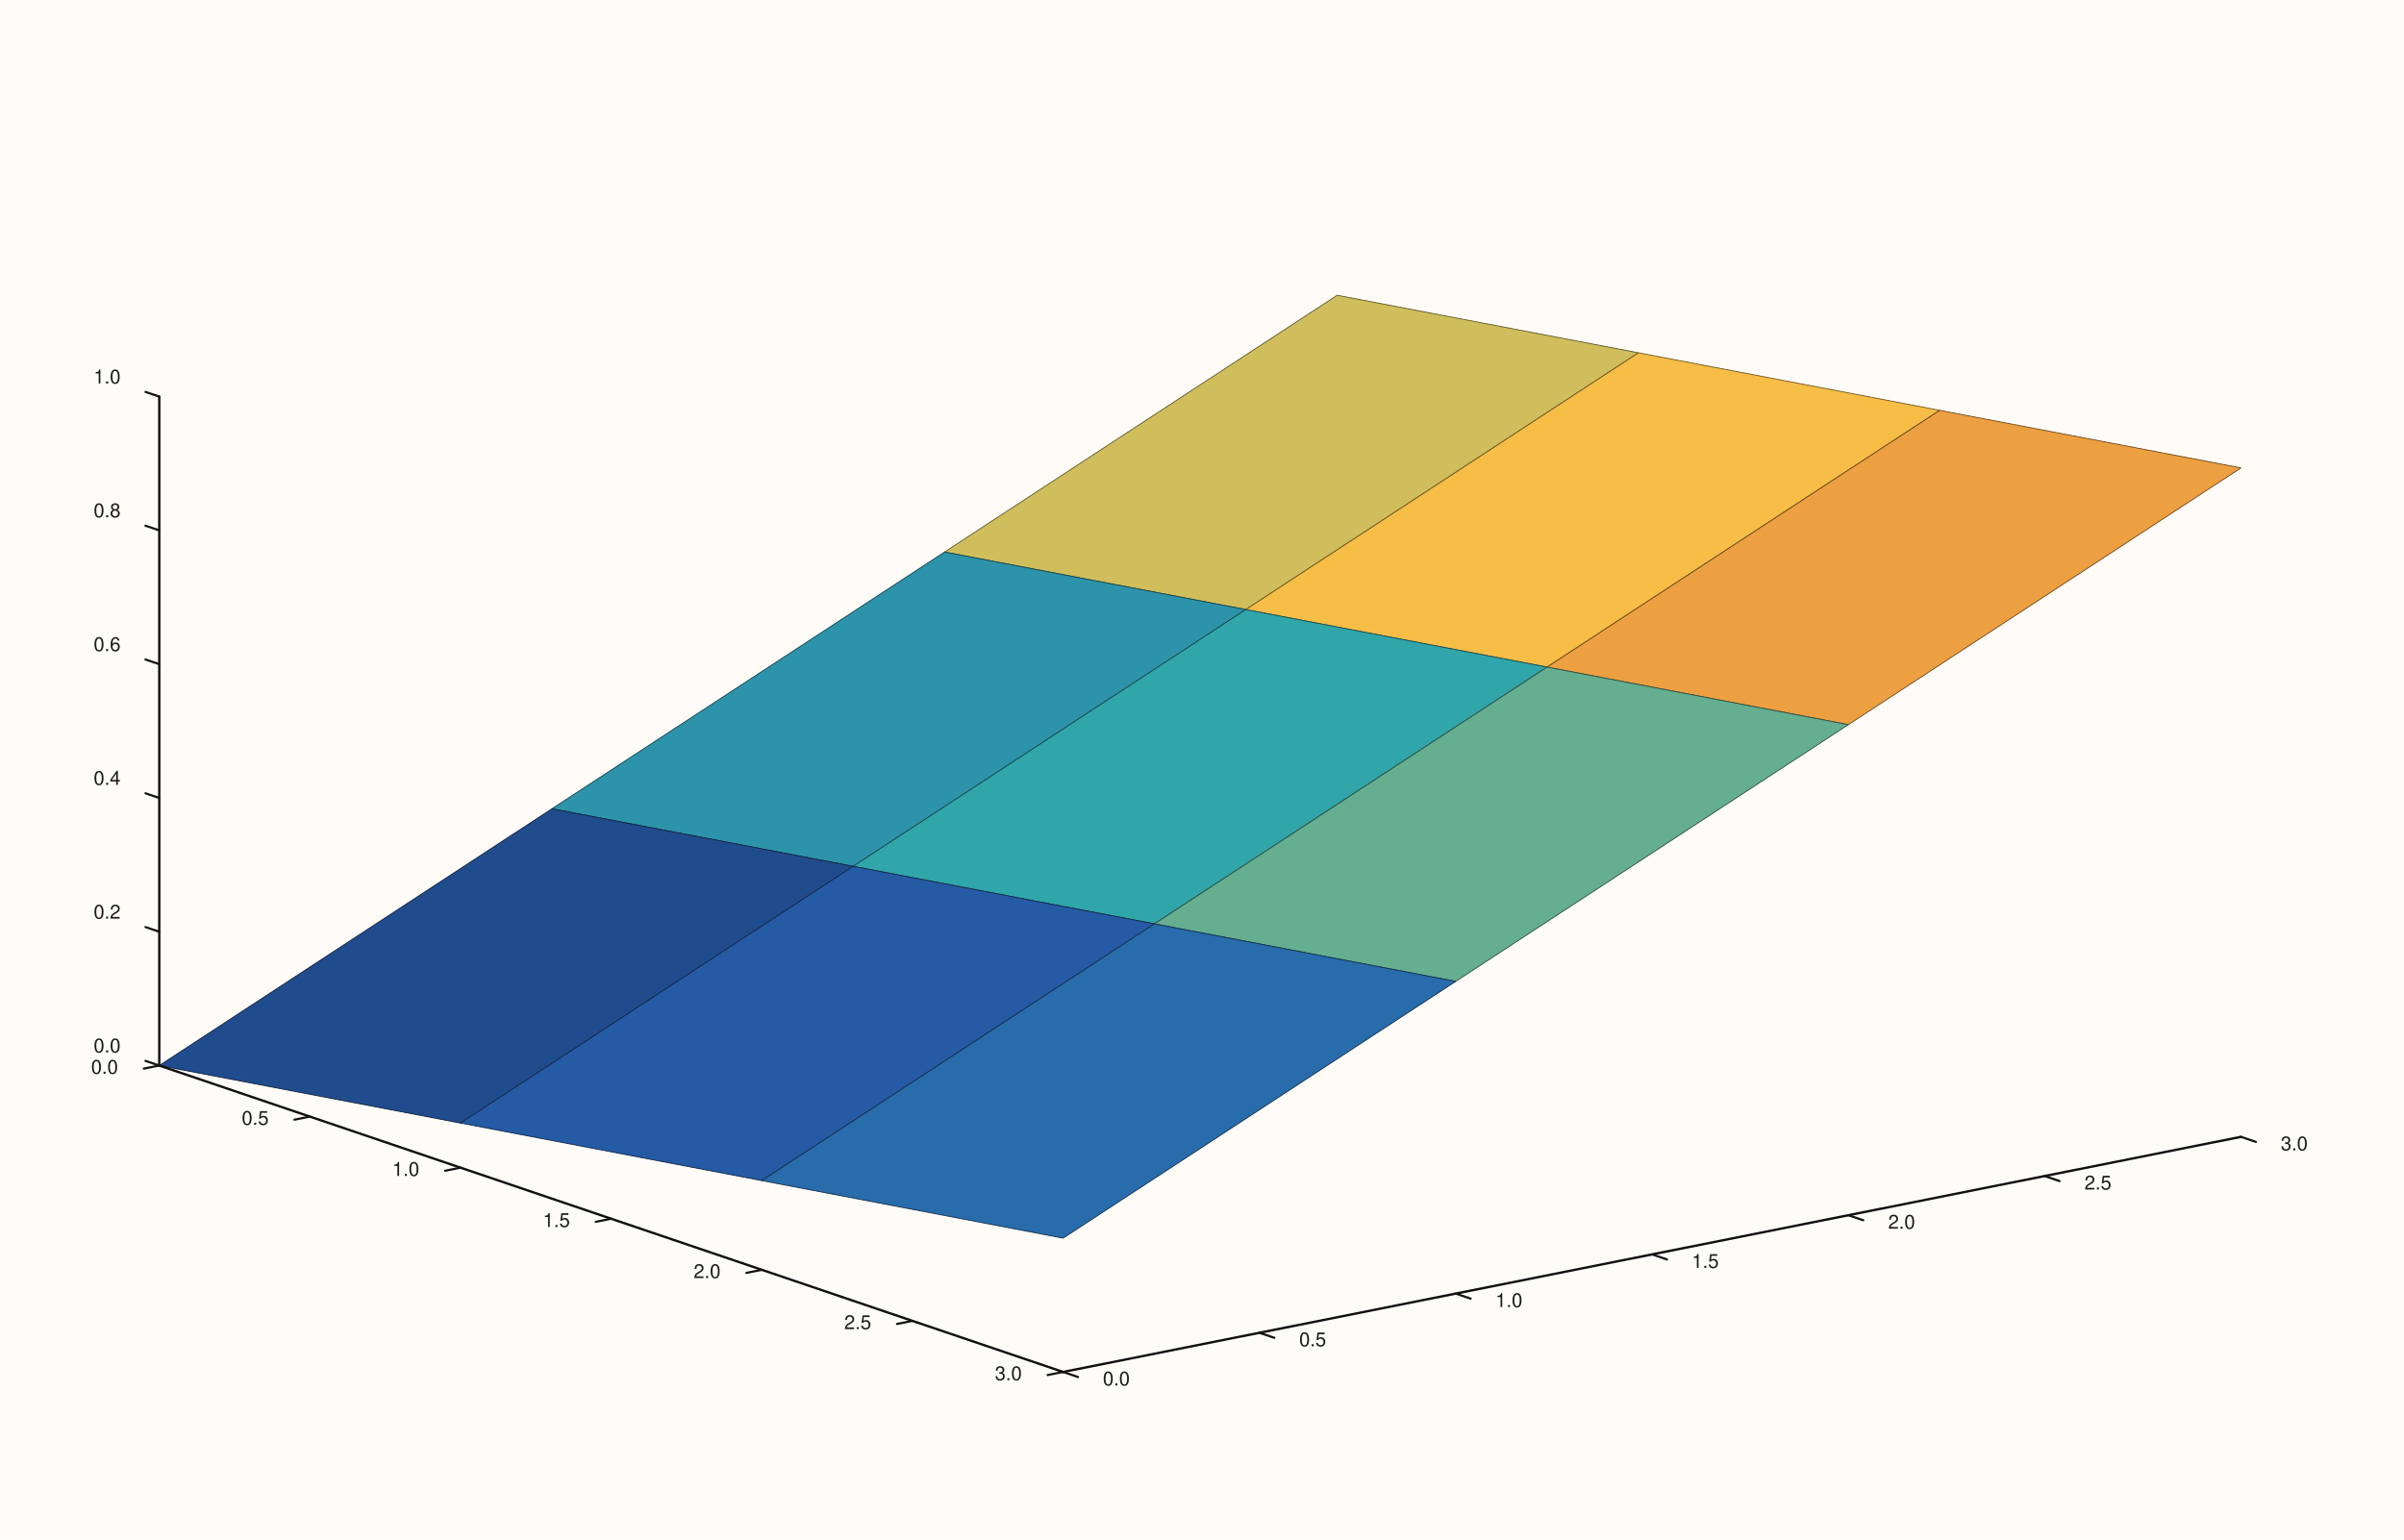
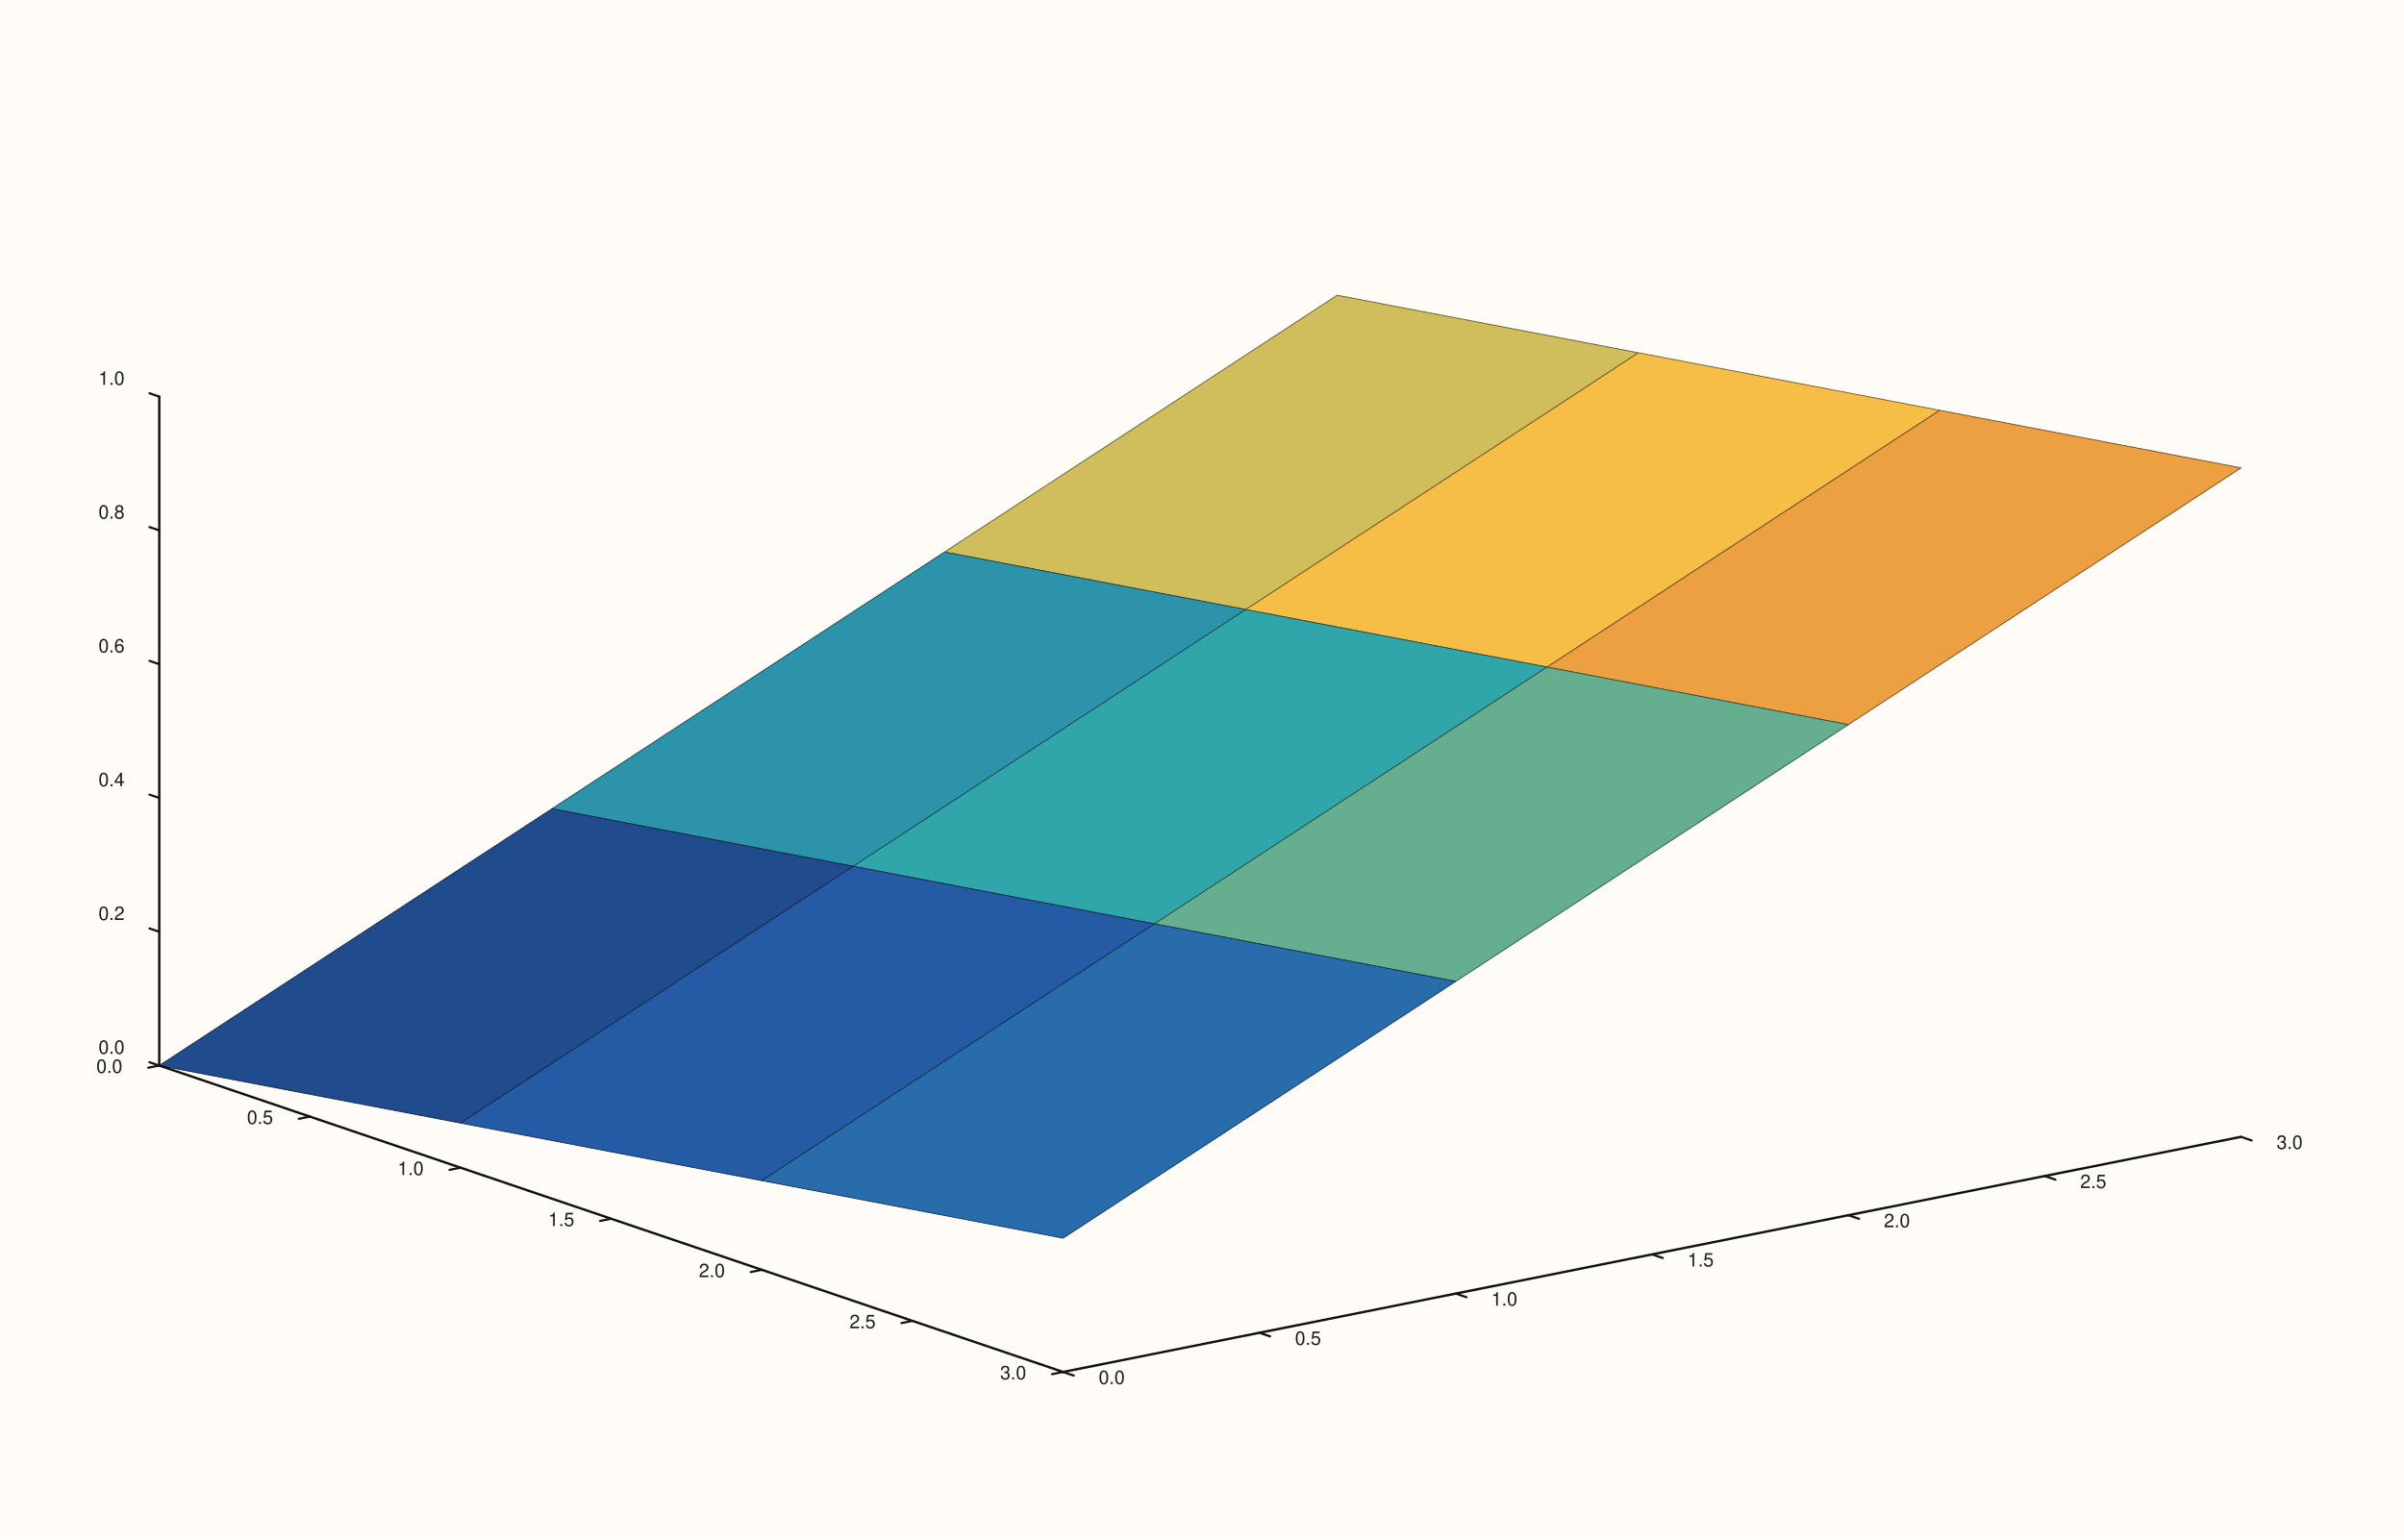
<svg xmlns="http://www.w3.org/2000/svg" width="1280" height="820" viewBox="0 0 1280 820">
  <rect x="0" y="0" width="1280" height="820" fill="rgb(255,252,248)" fill-opacity="1" />
  <path d="M 0 0 L 1280 0 L 1280 820 L 0 820 Z" stroke="none" fill="rgb(255,252,248)" fill-opacity="1" stroke-linejoin="round" stroke-linecap="round" />
  <path d="M 28 28 L 1252 28 L 1252 792 L 28 792 Z" stroke="none" fill="rgb(255,252,248)" fill-opacity="1" stroke-linejoin="round" stroke-linecap="round" />
  <path d="M 502.908 294.013 L 663.321 324.66 L 872.375 187.905 L 711.962 157.259 Z" stroke="rgb(94,86,41)" stroke-opacity="1" stroke-width="0.45" fill="rgb(208,190,92)" fill-opacity="1" stroke-linejoin="round" stroke-linecap="round" />
  <path d="M 293.854 430.767 L 454.267 461.414 L 663.321 324.66 L 502.908 294.013 Z" stroke="rgb(20,66,77)" stroke-opacity="1" stroke-width="0.45" fill="rgb(45,147,170)" fill-opacity="1" stroke-linejoin="round" stroke-linecap="round" />
  <path d="M 84.8 567.522 L 245.213 598.168 L 454.267 461.414 L 293.854 430.767 Z" stroke="rgb(15,34,63)" stroke-opacity="1" stroke-width="0.45" fill="rgb(32,76,141)" fill-opacity="1" stroke-linejoin="round" stroke-linecap="round" />
  <path d="M 663.321 324.66 L 823.733 355.306 L 1032.787 218.552 L 872.375 187.905 Z" stroke="rgb(111,85,32)" stroke-opacity="1" stroke-width="0.45" fill="rgb(246,189,71)" fill-opacity="1" stroke-linejoin="round" stroke-linecap="round" />
  <path d="M 454.267 461.414 L 614.679 492.06 L 823.733 355.306 L 663.321 324.66 Z" stroke="rgb(22,75,77)" stroke-opacity="1" stroke-width="0.45" fill="rgb(48,166,170)" fill-opacity="1" stroke-linejoin="round" stroke-linecap="round" />
  <path d="M 245.213 598.168 L 405.625 628.814 L 614.679 492.06 L 454.267 461.414 Z" stroke="rgb(17,40,74)" stroke-opacity="1" stroke-width="0.45" fill="rgb(37,90,165)" fill-opacity="1" stroke-linejoin="round" stroke-linecap="round" />
  <path d="M 823.733 355.306 L 984.146 385.953 L 1193.2 249.198 L 1032.787 218.552 Z" stroke="rgb(107,72,29)" stroke-opacity="1" stroke-width="0.45" fill="rgb(237,160,65)" fill-opacity="1" stroke-linejoin="round" stroke-linecap="round" />
  <path d="M 614.679 492.06 L 775.092 522.707 L 984.146 385.953 L 823.733 355.306 Z" stroke="rgb(46,78,65)" stroke-opacity="1" stroke-width="0.45" fill="rgb(101,174,144)" fill-opacity="1" stroke-linejoin="round" stroke-linecap="round" />
  <path d="M 405.625 628.814 L 566.038 659.461 L 775.092 522.707 L 614.679 492.06 Z" stroke="rgb(18,48,77)" stroke-opacity="1" stroke-width="0.45" fill="rgb(40,108,171)" fill-opacity="1" stroke-linejoin="round" stroke-linecap="round" />
  <path d="M 84.8 567.522 L 566.038 730.72 " stroke="rgb(16,16,14)" stroke-opacity="1" stroke-width="1.25" fill="none" stroke-linejoin="round" stroke-linecap="round" />
  <path d="M 566.038 730.72 L 1193.2 605.494 " stroke="rgb(16,16,14)" stroke-opacity="1" stroke-width="1.25" fill="none" stroke-linejoin="round" stroke-linecap="round" />
  <path d="M 84.8 567.522 L 84.8 211.226 " stroke="rgb(16,16,14)" stroke-opacity="1" stroke-width="1.25" fill="none" stroke-linejoin="round" stroke-linecap="round" />
-   <path d="M 84.8 567.522 L 76.581 569.163 " stroke="rgb(20,19,18)" stroke-opacity="1" stroke-width="1.16" fill="none" stroke-linejoin="round" stroke-linecap="round" />
-   <text x="62.852" y="571.904" font-family="Helvetica, Arial, sans-serif" font-size="10.316" fill="rgb(28,27,25)" fill-opacity="1" text-anchor="end">0.0</text>
-   <path d="M 165.006 594.721 L 156.787 596.362 " stroke="rgb(20,19,18)" stroke-opacity="1" stroke-width="1.16" fill="none" stroke-linejoin="round" stroke-linecap="round" />
-   <text x="143.058" y="599.104" font-family="Helvetica, Arial, sans-serif" font-size="10.316" fill="rgb(28,27,25)" fill-opacity="1" text-anchor="end">0.5</text>
-   <path d="M 245.213 621.921 L 236.994 623.562 " stroke="rgb(20,19,18)" stroke-opacity="1" stroke-width="1.16" fill="none" stroke-linejoin="round" stroke-linecap="round" />
-   <text x="223.265" y="626.303" font-family="Helvetica, Arial, sans-serif" font-size="10.316" fill="rgb(28,27,25)" fill-opacity="1" text-anchor="end">1.0</text>
-   <path d="M 325.419 649.121 L 317.2 650.762 " stroke="rgb(20,19,18)" stroke-opacity="1" stroke-width="1.16" fill="none" stroke-linejoin="round" stroke-linecap="round" />
-   <text x="303.471" y="653.503" font-family="Helvetica, Arial, sans-serif" font-size="10.316" fill="rgb(28,27,25)" fill-opacity="1" text-anchor="end">1.5</text>
-   <path d="M 405.625 676.321 L 397.406 677.962 " stroke="rgb(20,19,18)" stroke-opacity="1" stroke-width="1.16" fill="none" stroke-linejoin="round" stroke-linecap="round" />
-   <text x="383.677" y="680.703" font-family="Helvetica, Arial, sans-serif" font-size="10.316" fill="rgb(28,27,25)" fill-opacity="1" text-anchor="end">2.0</text>
-   <path d="M 485.832 703.52 L 477.613 705.161 " stroke="rgb(20,19,18)" stroke-opacity="1" stroke-width="1.16" fill="none" stroke-linejoin="round" stroke-linecap="round" />
-   <text x="463.884" y="707.903" font-family="Helvetica, Arial, sans-serif" font-size="10.316" fill="rgb(28,27,25)" fill-opacity="1" text-anchor="end">2.5</text>
-   <path d="M 566.038 730.72 L 557.819 732.361 " stroke="rgb(20,19,18)" stroke-opacity="1" stroke-width="1.16" fill="none" stroke-linejoin="round" stroke-linecap="round" />
-   <text x="544.09" y="735.102" font-family="Helvetica, Arial, sans-serif" font-size="10.316" fill="rgb(28,27,25)" fill-opacity="1" text-anchor="end">3.0</text>
-   <path d="M 566.038 730.72 L 573.976 733.412 " stroke="rgb(20,19,18)" stroke-opacity="1" stroke-width="1.16" fill="none" stroke-linejoin="round" stroke-linecap="round" />
-   <text x="587.234" y="737.908" font-family="Helvetica, Arial, sans-serif" font-size="10.316" fill="rgb(28,27,25)" fill-opacity="1" text-anchor="start">0.0</text>
-   <path d="M 670.565 709.849 L 678.503 712.541 " stroke="rgb(20,19,18)" stroke-opacity="1" stroke-width="1.16" fill="none" stroke-linejoin="round" stroke-linecap="round" />
-   <text x="691.761" y="717.037" font-family="Helvetica, Arial, sans-serif" font-size="10.316" fill="rgb(28,27,25)" fill-opacity="1" text-anchor="start">0.5</text>
-   <path d="M 775.092 688.978 L 783.029 691.67 " stroke="rgb(20,19,18)" stroke-opacity="1" stroke-width="1.16" fill="none" stroke-linejoin="round" stroke-linecap="round" />
-   <text x="796.288" y="696.166" font-family="Helvetica, Arial, sans-serif" font-size="10.316" fill="rgb(28,27,25)" fill-opacity="1" text-anchor="start">1.0</text>
-   <path d="M 879.619 668.107 L 887.557 670.798 " stroke="rgb(20,19,18)" stroke-opacity="1" stroke-width="1.16" fill="none" stroke-linejoin="round" stroke-linecap="round" />
-   <text x="900.815" y="675.295" font-family="Helvetica, Arial, sans-serif" font-size="10.316" fill="rgb(28,27,25)" fill-opacity="1" text-anchor="start">1.5</text>
-   <path d="M 984.146 647.236 L 992.083 649.927 " stroke="rgb(20,19,18)" stroke-opacity="1" stroke-width="1.16" fill="none" stroke-linejoin="round" stroke-linecap="round" />
-   <text x="1005.342" y="654.424" font-family="Helvetica, Arial, sans-serif" font-size="10.316" fill="rgb(28,27,25)" fill-opacity="1" text-anchor="start">2.0</text>
-   <path d="M 1088.673 626.365 L 1096.61 629.056 " stroke="rgb(20,19,18)" stroke-opacity="1" stroke-width="1.16" fill="none" stroke-linejoin="round" stroke-linecap="round" />
-   <text x="1109.869" y="633.553" font-family="Helvetica, Arial, sans-serif" font-size="10.316" fill="rgb(28,27,25)" fill-opacity="1" text-anchor="start">2.5</text>
-   <path d="M 1193.2 605.494 L 1201.137 608.185 " stroke="rgb(20,19,18)" stroke-opacity="1" stroke-width="1.16" fill="none" stroke-linejoin="round" stroke-linecap="round" />
-   <text x="1214.396" y="612.681" font-family="Helvetica, Arial, sans-serif" font-size="10.316" fill="rgb(28,27,25)" fill-opacity="1" text-anchor="start">3.0</text>
-   <path d="M 84.8 567.522 L 77.473 565.037 " stroke="rgb(20,19,18)" stroke-opacity="1" stroke-width="1.16" fill="none" stroke-linejoin="round" stroke-linecap="round" />
-   <text x="64.215" y="560.541" font-family="Helvetica, Arial, sans-serif" font-size="10.316" fill="rgb(28,27,25)" fill-opacity="1" text-anchor="end">0.0</text>
-   <path d="M 84.8 496.263 L 77.473 493.778 " stroke="rgb(20,19,18)" stroke-opacity="1" stroke-width="1.16" fill="none" stroke-linejoin="round" stroke-linecap="round" />
-   <text x="64.215" y="489.282" font-family="Helvetica, Arial, sans-serif" font-size="10.316" fill="rgb(28,27,25)" fill-opacity="1" text-anchor="end">0.2</text>
-   <path d="M 84.8 425.004 L 77.473 422.519 " stroke="rgb(20,19,18)" stroke-opacity="1" stroke-width="1.16" fill="none" stroke-linejoin="round" stroke-linecap="round" />
-   <text x="64.215" y="418.023" font-family="Helvetica, Arial, sans-serif" font-size="10.316" fill="rgb(28,27,25)" fill-opacity="1" text-anchor="end">0.4</text>
-   <path d="M 84.8 353.745 L 77.473 351.26 " stroke="rgb(20,19,18)" stroke-opacity="1" stroke-width="1.16" fill="none" stroke-linejoin="round" stroke-linecap="round" />
-   <text x="64.215" y="346.764" font-family="Helvetica, Arial, sans-serif" font-size="10.316" fill="rgb(28,27,25)" fill-opacity="1" text-anchor="end">0.6</text>
-   <path d="M 84.8 282.486 L 77.473 280.001 " stroke="rgb(20,19,18)" stroke-opacity="1" stroke-width="1.16" fill="none" stroke-linejoin="round" stroke-linecap="round" />
-   <text x="64.215" y="275.505" font-family="Helvetica, Arial, sans-serif" font-size="10.316" fill="rgb(28,27,25)" fill-opacity="1" text-anchor="end">0.8</text>
-   <path d="M 84.8 211.226 L 77.473 208.742 " stroke="rgb(20,19,18)" stroke-opacity="1" stroke-width="1.16" fill="none" stroke-linejoin="round" stroke-linecap="round" />
-   <text x="64.215" y="204.246" font-family="Helvetica, Arial, sans-serif" font-size="10.316" fill="rgb(28,27,25)" fill-opacity="1" text-anchor="end">1.0</text>
+   <path d="M 84.8 567.522 L 78.916 568.697 " stroke="rgb(20,19,18)" stroke-opacity="1" stroke-width="1.16" fill="none" stroke-linejoin="round" stroke-linecap="round" />
+   <text x="65.187" y="571.438" font-family="Helvetica, Arial, sans-serif" font-size="10" fill="rgb(28,27,25)" fill-opacity="1" text-anchor="end">0.0</text>
+   <path d="M 165.006 594.721 L 159.123 595.896 " stroke="rgb(20,19,18)" stroke-opacity="1" stroke-width="1.16" fill="none" stroke-linejoin="round" stroke-linecap="round" />
+   <text x="145.393" y="598.638" font-family="Helvetica, Arial, sans-serif" font-size="10" fill="rgb(28,27,25)" fill-opacity="1" text-anchor="end">0.5</text>
+   <path d="M 245.213 621.921 L 239.329 623.096 " stroke="rgb(20,19,18)" stroke-opacity="1" stroke-width="1.16" fill="none" stroke-linejoin="round" stroke-linecap="round" />
+   <text x="225.6" y="625.837" font-family="Helvetica, Arial, sans-serif" font-size="10" fill="rgb(28,27,25)" fill-opacity="1" text-anchor="end">1.0</text>
+   <path d="M 325.419 649.121 L 319.535 650.296 " stroke="rgb(20,19,18)" stroke-opacity="1" stroke-width="1.16" fill="none" stroke-linejoin="round" stroke-linecap="round" />
+   <text x="305.806" y="653.037" font-family="Helvetica, Arial, sans-serif" font-size="10" fill="rgb(28,27,25)" fill-opacity="1" text-anchor="end">1.5</text>
+   <path d="M 405.625 676.321 L 399.742 677.495 " stroke="rgb(20,19,18)" stroke-opacity="1" stroke-width="1.16" fill="none" stroke-linejoin="round" stroke-linecap="round" />
+   <text x="386.013" y="680.237" font-family="Helvetica, Arial, sans-serif" font-size="10" fill="rgb(28,27,25)" fill-opacity="1" text-anchor="end">2.0</text>
+   <path d="M 485.832 703.52 L 479.948 704.695 " stroke="rgb(20,19,18)" stroke-opacity="1" stroke-width="1.16" fill="none" stroke-linejoin="round" stroke-linecap="round" />
+   <text x="466.219" y="707.436" font-family="Helvetica, Arial, sans-serif" font-size="10" fill="rgb(28,27,25)" fill-opacity="1" text-anchor="end">2.5</text>
+   <path d="M 566.038 730.72 L 560.154 731.895 " stroke="rgb(20,19,18)" stroke-opacity="1" stroke-width="1.16" fill="none" stroke-linejoin="round" stroke-linecap="round" />
+   <text x="546.425" y="734.636" font-family="Helvetica, Arial, sans-serif" font-size="10" fill="rgb(28,27,25)" fill-opacity="1" text-anchor="end">3.0</text>
+   <path d="M 566.038 730.72 L 571.72 732.647 " stroke="rgb(20,19,18)" stroke-opacity="1" stroke-width="1.16" fill="none" stroke-linejoin="round" stroke-linecap="round" />
+   <text x="584.979" y="737.143" font-family="Helvetica, Arial, sans-serif" font-size="10" fill="rgb(28,27,25)" fill-opacity="1" text-anchor="start">0.0</text>
+   <path d="M 670.565 709.849 L 676.247 711.776 " stroke="rgb(20,19,18)" stroke-opacity="1" stroke-width="1.16" fill="none" stroke-linejoin="round" stroke-linecap="round" />
+   <text x="689.506" y="716.272" font-family="Helvetica, Arial, sans-serif" font-size="10" fill="rgb(28,27,25)" fill-opacity="1" text-anchor="start">0.5</text>
+   <path d="M 775.092 688.978 L 780.774 690.905 " stroke="rgb(20,19,18)" stroke-opacity="1" stroke-width="1.16" fill="none" stroke-linejoin="round" stroke-linecap="round" />
+   <text x="794.033" y="695.401" font-family="Helvetica, Arial, sans-serif" font-size="10" fill="rgb(28,27,25)" fill-opacity="1" text-anchor="start">1.0</text>
+   <path d="M 879.619 668.107 L 885.301 670.034 " stroke="rgb(20,19,18)" stroke-opacity="1" stroke-width="1.16" fill="none" stroke-linejoin="round" stroke-linecap="round" />
+   <text x="898.56" y="674.53" font-family="Helvetica, Arial, sans-serif" font-size="10" fill="rgb(28,27,25)" fill-opacity="1" text-anchor="start">1.5</text>
+   <path d="M 984.146 647.236 L 989.828 649.163 " stroke="rgb(20,19,18)" stroke-opacity="1" stroke-width="1.16" fill="none" stroke-linejoin="round" stroke-linecap="round" />
+   <text x="1003.087" y="653.659" font-family="Helvetica, Arial, sans-serif" font-size="10" fill="rgb(28,27,25)" fill-opacity="1" text-anchor="start">2.0</text>
+   <path d="M 1088.673 626.365 L 1094.355 628.292 " stroke="rgb(20,19,18)" stroke-opacity="1" stroke-width="1.16" fill="none" stroke-linejoin="round" stroke-linecap="round" />
+   <text x="1107.613" y="632.788" font-family="Helvetica, Arial, sans-serif" font-size="10" fill="rgb(28,27,25)" fill-opacity="1" text-anchor="start">2.5</text>
+   <path d="M 1193.2 605.494 L 1198.882 607.42 " stroke="rgb(20,19,18)" stroke-opacity="1" stroke-width="1.16" fill="none" stroke-linejoin="round" stroke-linecap="round" />
+   <text x="1212.14" y="611.917" font-family="Helvetica, Arial, sans-serif" font-size="10" fill="rgb(28,27,25)" fill-opacity="1" text-anchor="start">3.0</text>
+   <path d="M 84.8 567.522 L 79.591 565.755 " stroke="rgb(20,19,18)" stroke-opacity="1" stroke-width="1.16" fill="none" stroke-linejoin="round" stroke-linecap="round" />
+   <text x="66.333" y="561.259" font-family="Helvetica, Arial, sans-serif" font-size="10" fill="rgb(28,27,25)" fill-opacity="1" text-anchor="end">0.0</text>
+   <path d="M 84.8 496.263 L 79.591 494.496 " stroke="rgb(20,19,18)" stroke-opacity="1" stroke-width="1.16" fill="none" stroke-linejoin="round" stroke-linecap="round" />
+   <text x="66.333" y="490" font-family="Helvetica, Arial, sans-serif" font-size="10" fill="rgb(28,27,25)" fill-opacity="1" text-anchor="end">0.2</text>
+   <path d="M 84.8 425.004 L 79.591 423.237 " stroke="rgb(20,19,18)" stroke-opacity="1" stroke-width="1.16" fill="none" stroke-linejoin="round" stroke-linecap="round" />
+   <text x="66.333" y="418.741" font-family="Helvetica, Arial, sans-serif" font-size="10" fill="rgb(28,27,25)" fill-opacity="1" text-anchor="end">0.4</text>
+   <path d="M 84.8 353.745 L 79.591 351.978 " stroke="rgb(20,19,18)" stroke-opacity="1" stroke-width="1.16" fill="none" stroke-linejoin="round" stroke-linecap="round" />
+   <text x="66.333" y="347.482" font-family="Helvetica, Arial, sans-serif" font-size="10" fill="rgb(28,27,25)" fill-opacity="1" text-anchor="end">0.6</text>
+   <path d="M 84.8 282.486 L 79.591 280.719 " stroke="rgb(20,19,18)" stroke-opacity="1" stroke-width="1.16" fill="none" stroke-linejoin="round" stroke-linecap="round" />
+   <text x="66.333" y="276.223" font-family="Helvetica, Arial, sans-serif" font-size="10" fill="rgb(28,27,25)" fill-opacity="1" text-anchor="end">0.8</text>
+   <path d="M 84.8 211.226 L 79.591 209.46 " stroke="rgb(20,19,18)" stroke-opacity="1" stroke-width="1.16" fill="none" stroke-linejoin="round" stroke-linecap="round" />
+   <text x="66.333" y="204.964" font-family="Helvetica, Arial, sans-serif" font-size="10" fill="rgb(28,27,25)" fill-opacity="1" text-anchor="end">1.0</text>
</svg>
